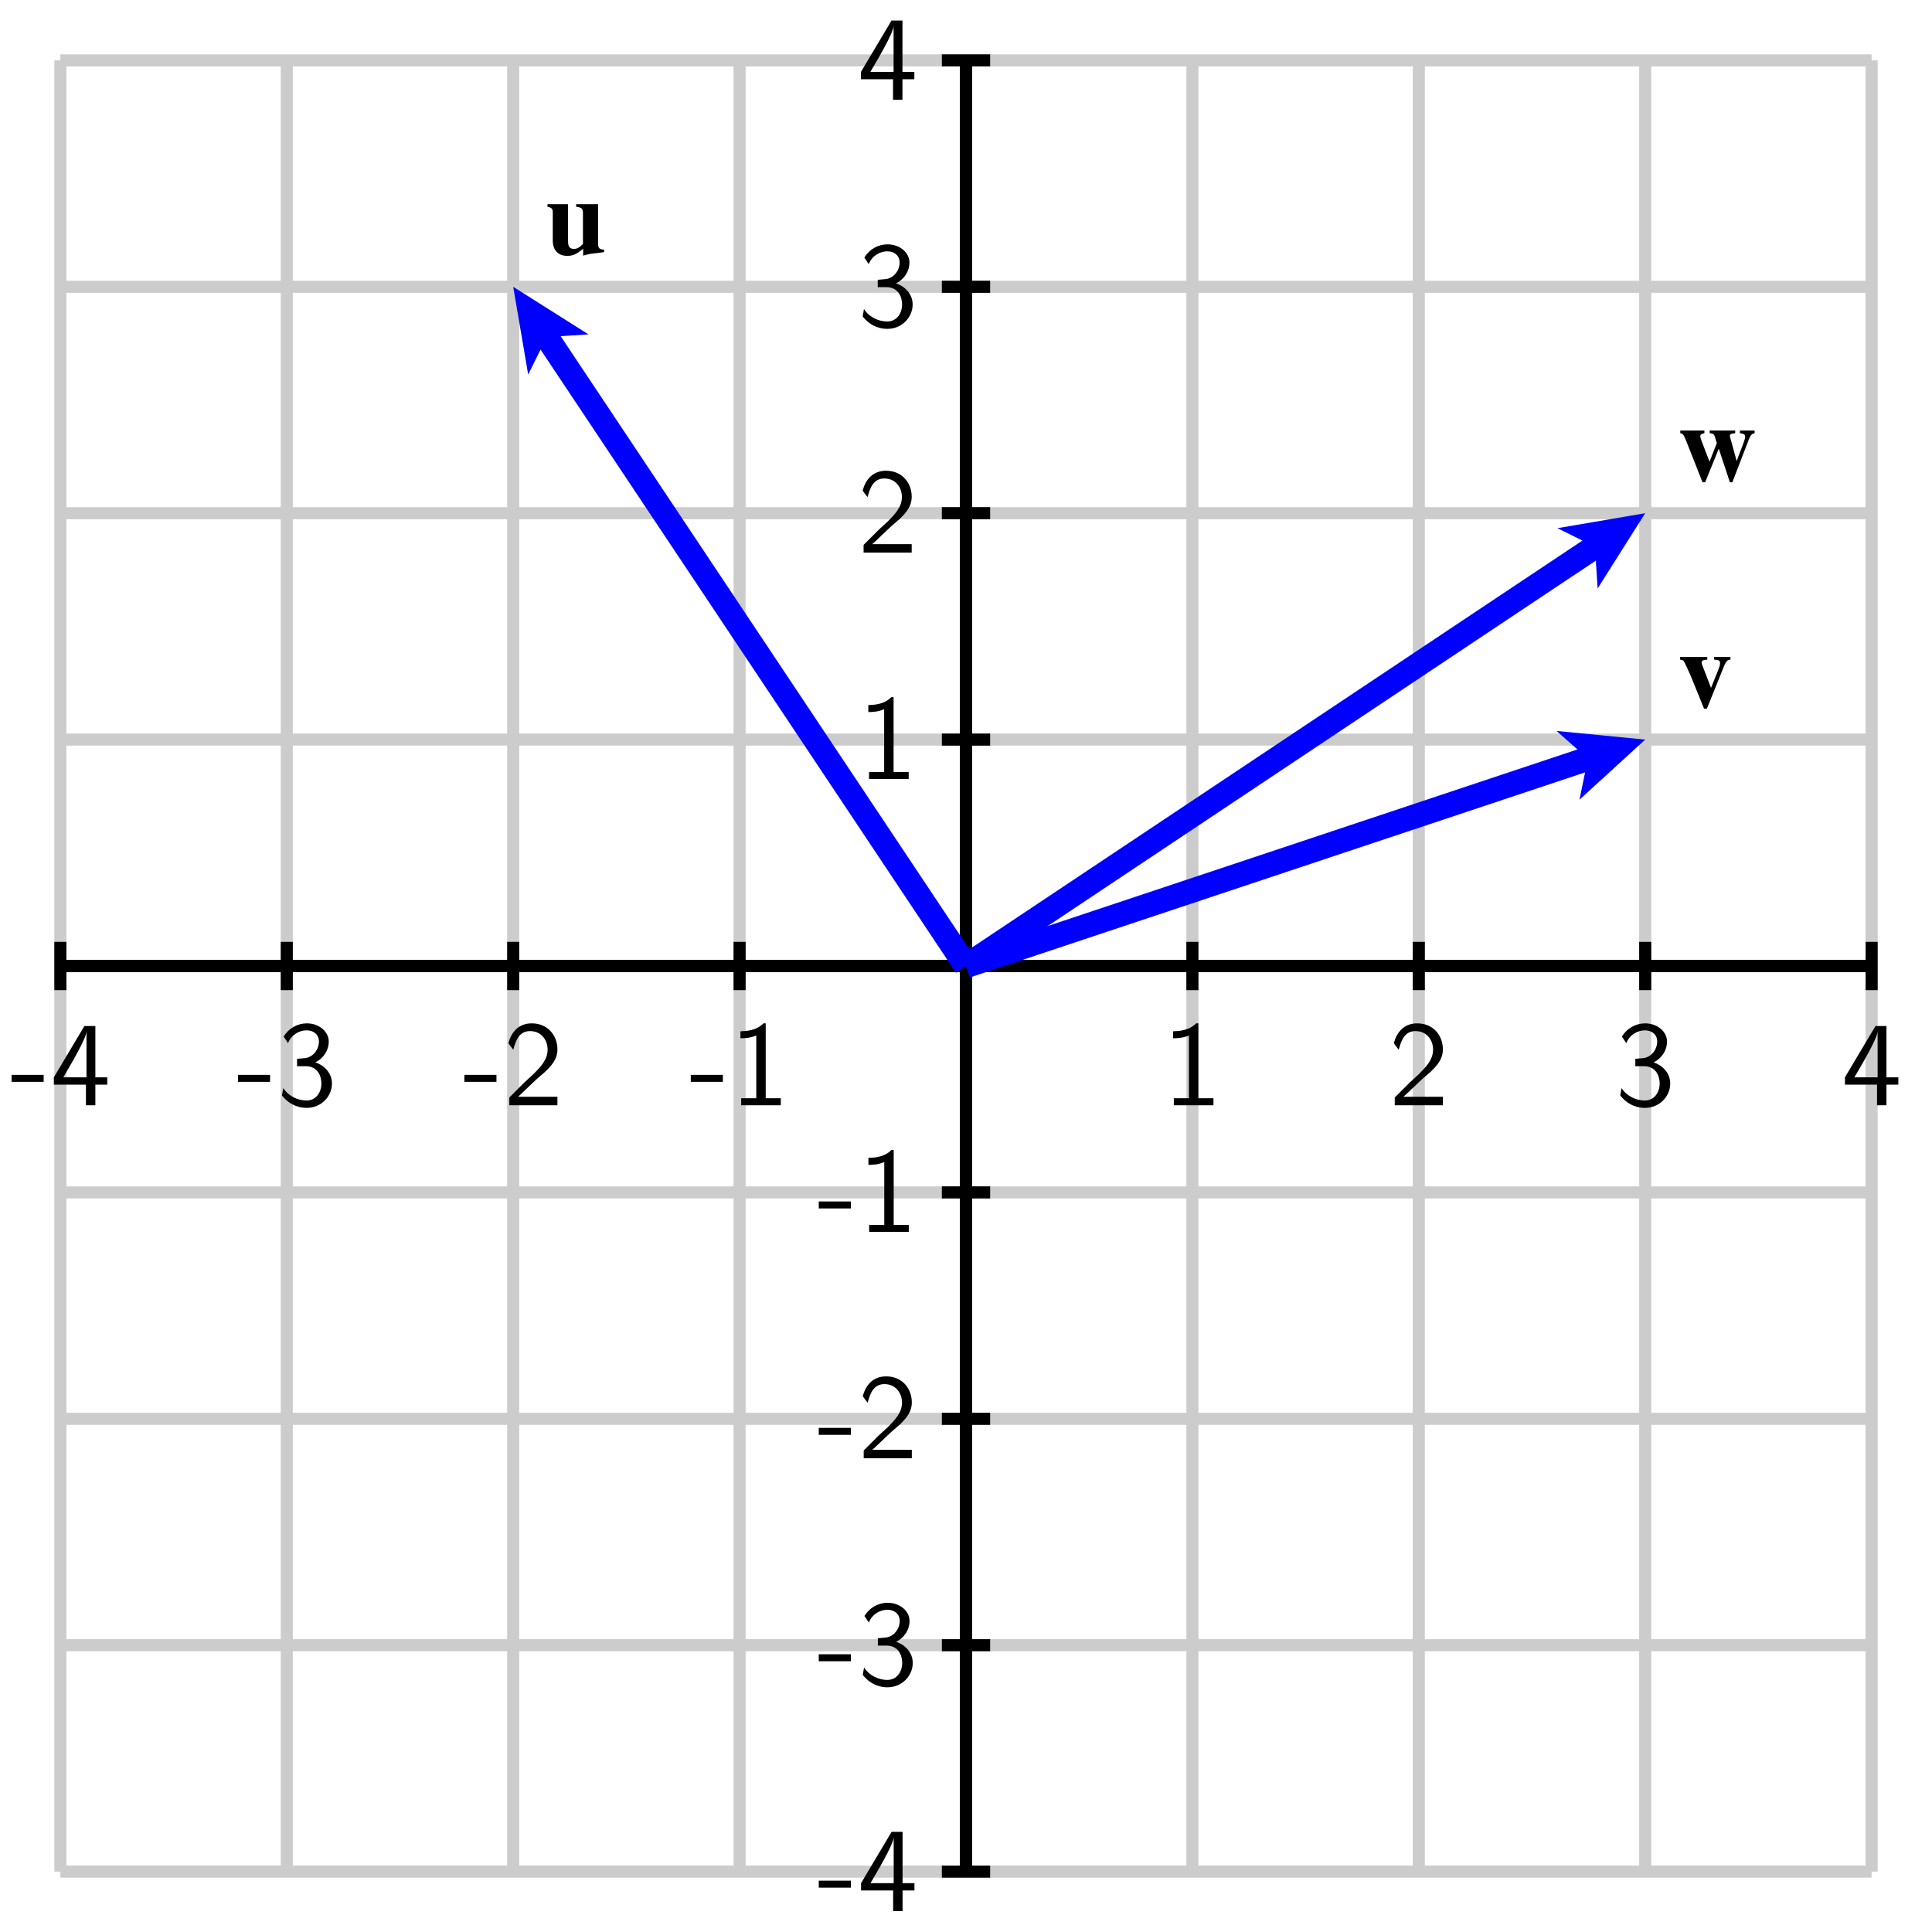
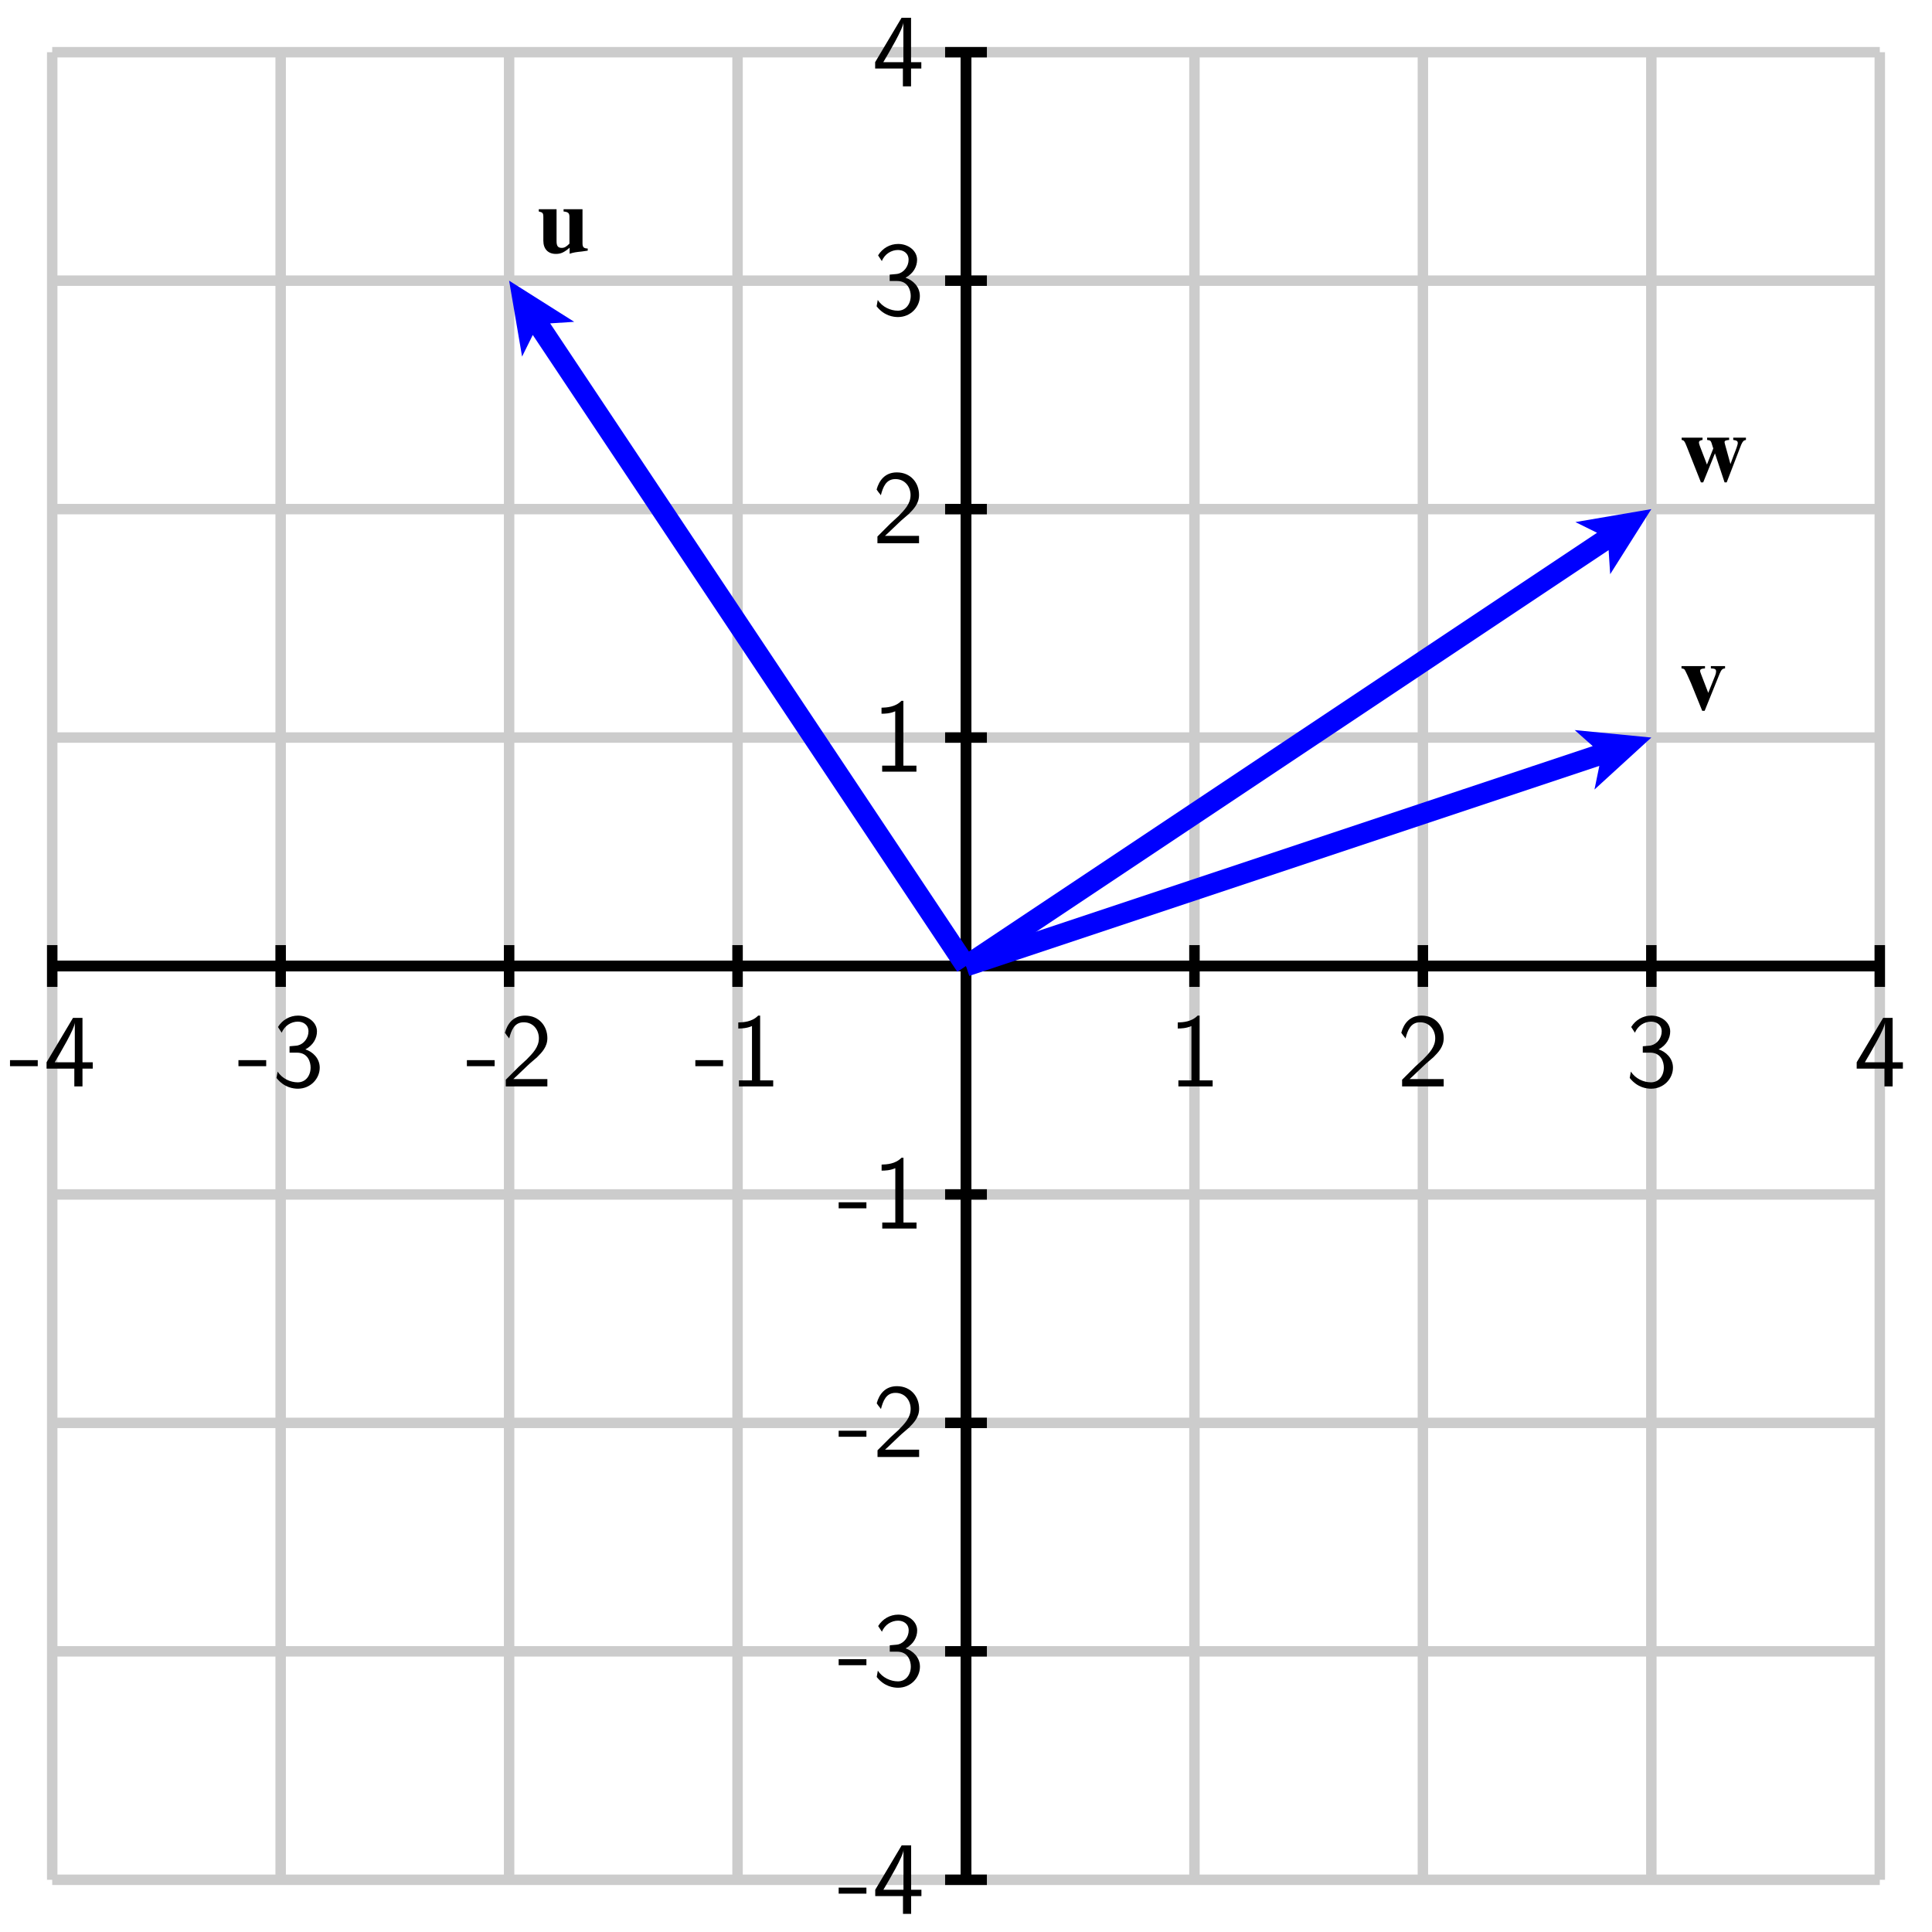
- <svg xmlns="http://www.w3.org/2000/svg" xmlns:xlink="http://www.w3.org/1999/xlink" width="160pt" height="160pt" viewBox="0 0 160 160" version="1.1">
+ <svg xmlns="http://www.w3.org/2000/svg" xmlns:xlink="http://www.w3.org/1999/xlink" width="185pt" height="185pt" viewBox="0 0 185 185" version="1.1">
  <defs>
    <g>
      <symbol overflow="visible" id="glyph0-0">
        <path style="stroke:none;" d="" />
      </symbol>
      <symbol overflow="visible" id="glyph0-1">
        <path style="stroke:none;" d="M 2.766 -1.938 L 2.766 -2.516 L 0.109 -2.516 L 0.109 -1.938 Z M 2.766 -1.938 " />
      </symbol>
      <symbol overflow="visible" id="glyph0-2">
        <path style="stroke:none;" d="M 3.719 -1.703 L 4.703 -1.703 L 4.703 -2.312 L 3.719 -2.312 L 3.719 -6.562 L 2.812 -6.562 L 0.281 -2.312 L 0.281 -1.703 L 2.938 -1.703 L 2.938 0 L 3.719 0 Z M 1.062 -2.312 C 1.578 -3.188 2.984 -5.547 2.984 -6.125 L 2.984 -2.312 Z M 1.062 -2.312 " />
      </symbol>
      <symbol overflow="visible" id="glyph0-3">
        <path style="stroke:none;" d="M 0.922 -5.141 C 1.203 -5.844 1.859 -6.203 2.469 -6.203 C 2.984 -6.203 3.484 -5.906 3.484 -5.266 C 3.484 -4.656 3.062 -4.062 2.453 -3.922 C 2.406 -3.906 2.375 -3.906 1.672 -3.844 L 1.672 -3.234 L 2.375 -3.234 C 3.453 -3.234 3.688 -2.312 3.688 -1.812 C 3.688 -1.031 3.219 -0.391 2.453 -0.391 C 1.766 -0.391 0.969 -0.734 0.531 -1.422 L 0.422 -0.812 C 1.156 0.125 2.062 0.219 2.469 0.219 C 3.688 0.219 4.562 -0.75 4.562 -1.797 C 4.562 -2.703 3.875 -3.328 3.188 -3.547 C 3.953 -3.953 4.297 -4.625 4.297 -5.266 C 4.297 -6.125 3.469 -6.781 2.484 -6.781 C 1.703 -6.781 0.984 -6.375 0.562 -5.688 Z M 0.922 -5.141 " />
      </symbol>
      <symbol overflow="visible" id="glyph0-4">
        <path style="stroke:none;" d="M 1.734 -1.875 L 0.5 -0.641 L 0.5 0 L 4.484 0 L 4.484 -0.703 L 2.672 -0.703 C 2.547 -0.703 2.438 -0.703 2.312 -0.703 L 1.219 -0.703 C 1.547 -0.984 2.297 -1.734 2.609 -2.016 C 2.797 -2.203 3.312 -2.625 3.5 -2.797 C 3.953 -3.25 4.484 -3.781 4.484 -4.625 C 4.484 -5.781 3.688 -6.781 2.359 -6.781 C 1.219 -6.781 0.656 -6 0.422 -5.141 C 0.547 -4.969 0.594 -4.906 0.609 -4.875 C 0.625 -4.859 0.734 -4.734 0.828 -4.594 C 1.031 -5.359 1.312 -6.141 2.219 -6.141 C 3.156 -6.141 3.672 -5.391 3.672 -4.609 C 3.672 -3.766 3.094 -3.188 2.516 -2.594 Z M 1.734 -1.875 " />
      </symbol>
      <symbol overflow="visible" id="glyph0-5">
        <path style="stroke:none;" d="M 2.984 -6.781 L 2.797 -6.781 C 2.203 -6.172 1.375 -6.141 0.891 -6.125 L 0.891 -5.547 C 1.219 -5.547 1.703 -5.562 2.203 -5.781 L 2.203 -0.578 L 0.953 -0.578 L 0.953 0 L 4.234 0 L 4.234 -0.578 L 2.984 -0.578 Z M 2.984 -6.781 " />
      </symbol>
      <symbol overflow="visible" id="glyph1-0">
        <path style="stroke:none;" d="" />
      </symbol>
      <symbol overflow="visible" id="glyph1-1">
        <path style="stroke:none;" d="M 4.359 -4.156 L 3 -4.156 L 3 -3.938 C 3.391 -3.922 3.5 -3.859 3.5 -3.641 C 3.5 -3.531 3.469 -3.391 3.406 -3.234 L 2.75 -1.594 L 2.047 -3.422 C 1.984 -3.594 1.969 -3.641 1.969 -3.703 C 1.969 -3.828 2.047 -3.891 2.281 -3.922 C 2.297 -3.922 2.359 -3.922 2.438 -3.938 L 2.438 -4.156 L 0.188 -4.156 L 0.188 -3.938 C 0.391 -3.906 0.453 -3.875 0.5 -3.797 C 0.516 -3.812 0.938 -2.906 1.094 -2.531 L 2.172 0.125 L 2.406 0.125 L 3.844 -3.438 C 4.016 -3.828 4.094 -3.906 4.359 -3.938 Z M 4.359 -4.156 " />
      </symbol>
      <symbol overflow="visible" id="glyph1-2">
        <path style="stroke:none;" d="M 6.359 -4.156 L 5.141 -4.156 L 5.141 -3.938 C 5.484 -3.891 5.578 -3.828 5.578 -3.625 C 5.578 -3.516 5.469 -3.172 5.188 -2.469 C 5.047 -2.109 4.984 -1.922 4.875 -1.625 C 4.781 -1.984 4.75 -2.094 4.562 -2.766 C 4.391 -3.391 4.312 -3.641 4.312 -3.719 C 4.312 -3.859 4.406 -3.906 4.75 -3.938 L 4.75 -4.156 L 2.641 -4.156 L 2.641 -3.938 C 3 -3.891 3 -3.891 3.172 -3.297 L 3.234 -3.125 L 2.625 -1.578 L 2.406 -2.156 C 2.328 -2.344 2.266 -2.516 2.219 -2.641 C 1.969 -3.281 1.859 -3.562 1.859 -3.688 C 1.859 -3.828 1.953 -3.891 2.203 -3.938 L 2.203 -4.156 L 0.203 -4.156 L 0.203 -3.938 C 0.438 -3.891 0.484 -3.828 0.719 -3.234 L 2.047 0.125 L 2.266 0.125 L 3.391 -2.656 L 4.312 0.125 L 4.516 0.125 L 5.906 -3.484 C 6.062 -3.812 6.125 -3.891 6.359 -3.938 Z M 6.359 -4.156 " />
      </symbol>
      <symbol overflow="visible" id="glyph1-3">
        <path style="stroke:none;" d="M 3.094 0.109 C 3.469 -0.016 3.688 -0.047 4.281 -0.109 L 4.828 -0.188 L 4.828 -0.391 C 4.438 -0.406 4.328 -0.516 4.328 -0.906 L 4.328 -4.156 L 2.516 -4.156 L 2.516 -3.938 C 2.969 -3.891 3.078 -3.781 3.078 -3.406 L 3.078 -0.859 C 2.781 -0.562 2.594 -0.453 2.344 -0.453 C 1.969 -0.453 1.844 -0.641 1.844 -1.094 L 1.844 -4.156 L 0.141 -4.156 L 0.141 -3.938 C 0.516 -3.859 0.578 -3.781 0.578 -3.406 L 0.578 -1.141 C 0.578 -0.344 1.031 0.125 1.781 0.125 C 2.25 0.125 2.562 -0.016 3.094 -0.469 Z M 3.094 0.109 " />
      </symbol>
    </g>
  </defs>
  <g id="surface1">
-     <path style="fill:none;stroke-width:10;stroke-linecap:butt;stroke-linejoin:miter;stroke:rgb(80.077%,80.077%,80.077%);stroke-opacity:1;stroke-miterlimit:10;" d="M 50 50 L 50 1550 M 237.5 50 L 237.5 1550 M 425 50 L 425 1550 M 612.5 50 L 612.5 1550 M 800 50 L 800 1550 M 987.5 50 L 987.5 1550 M 1175 50 L 1175 1550 M 1362.5 50 L 1362.5 1550 M 1550 50 L 1550 1550 M 50 50 L 1550 50 M 50 237.5 L 1550 237.5 M 50 425 L 1550 425 M 50 612.5 L 1550 612.5 M 50 800 L 1550 800 M 50 987.5 L 1550 987.5 M 50 1175 L 1550 1175 M 50 1362.5 L 1550 1362.5 M 50 1550 L 1550 1550 " transform="matrix(0.1,0,0,-0.1,0,160)" />
-     <path style="fill:none;stroke-width:10;stroke-linecap:butt;stroke-linejoin:miter;stroke:rgb(0%,0%,0%);stroke-opacity:1;stroke-miterlimit:10;" d="M 50 800 L 1550 800 M 800 50 L 800 1550 " transform="matrix(0.1,0,0,-0.1,0,160)" />
-     <path style="fill:none;stroke-width:10;stroke-linecap:butt;stroke-linejoin:miter;stroke:rgb(0%,0%,0%);stroke-opacity:1;stroke-miterlimit:10;" d="M 50 800 L 1550 800 M 800 50 L 800 1550 M 50 780 L 50 820 " transform="matrix(0.1,0,0,-0.1,0,160)" />
-     <path style="fill:none;stroke-width:10;stroke-linecap:butt;stroke-linejoin:miter;stroke:rgb(0%,0%,0%);stroke-opacity:1;stroke-miterlimit:10;" d="M 50 800 L 1550 800 M 800 50 L 800 1550 M 237.5 780 L 237.5 820 " transform="matrix(0.1,0,0,-0.1,0,160)" />
-     <path style="fill:none;stroke-width:10;stroke-linecap:butt;stroke-linejoin:miter;stroke:rgb(0%,0%,0%);stroke-opacity:1;stroke-miterlimit:10;" d="M 50 800 L 1550 800 M 800 50 L 800 1550 M 425 780 L 425 820 " transform="matrix(0.1,0,0,-0.1,0,160)" />
-     <path style="fill:none;stroke-width:10;stroke-linecap:butt;stroke-linejoin:miter;stroke:rgb(0%,0%,0%);stroke-opacity:1;stroke-miterlimit:10;" d="M 50 800 L 1550 800 M 800 50 L 800 1550 M 612.5 780 L 612.5 820 " transform="matrix(0.1,0,0,-0.1,0,160)" />
-     <path style="fill:none;stroke-width:10;stroke-linecap:butt;stroke-linejoin:miter;stroke:rgb(0%,0%,0%);stroke-opacity:1;stroke-miterlimit:10;" d="M 50 800 L 1550 800 M 800 50 L 800 1550 M 800 780 L 800 820 " transform="matrix(0.1,0,0,-0.1,0,160)" />
-     <path style="fill:none;stroke-width:10;stroke-linecap:butt;stroke-linejoin:miter;stroke:rgb(0%,0%,0%);stroke-opacity:1;stroke-miterlimit:10;" d="M 50 800 L 1550 800 M 800 50 L 800 1550 M 987.5 780 L 987.5 820 " transform="matrix(0.1,0,0,-0.1,0,160)" />
-     <path style="fill:none;stroke-width:10;stroke-linecap:butt;stroke-linejoin:miter;stroke:rgb(0%,0%,0%);stroke-opacity:1;stroke-miterlimit:10;" d="M 50 800 L 1550 800 M 800 50 L 800 1550 M 1175 780 L 1175 820 " transform="matrix(0.1,0,0,-0.1,0,160)" />
-     <path style="fill:none;stroke-width:10;stroke-linecap:butt;stroke-linejoin:miter;stroke:rgb(0%,0%,0%);stroke-opacity:1;stroke-miterlimit:10;" d="M 50 800 L 1550 800 M 800 50 L 800 1550 M 1362.5 780 L 1362.5 820 " transform="matrix(0.1,0,0,-0.1,0,160)" />
-     <path style="fill:none;stroke-width:10;stroke-linecap:butt;stroke-linejoin:miter;stroke:rgb(0%,0%,0%);stroke-opacity:1;stroke-miterlimit:10;" d="M 50 800 L 1550 800 M 800 50 L 800 1550 M 1550 780 L 1550 820 " transform="matrix(0.1,0,0,-0.1,0,160)" />
-     <path style="fill:none;stroke-width:10;stroke-linecap:butt;stroke-linejoin:miter;stroke:rgb(0%,0%,0%);stroke-opacity:1;stroke-miterlimit:10;" d="M 50 800 L 1550 800 M 800 50 L 800 1550 M 780 50 L 820 50 " transform="matrix(0.1,0,0,-0.1,0,160)" />
-     <path style="fill:none;stroke-width:10;stroke-linecap:butt;stroke-linejoin:miter;stroke:rgb(0%,0%,0%);stroke-opacity:1;stroke-miterlimit:10;" d="M 50 800 L 1550 800 M 800 50 L 800 1550 M 780 237.5 L 820 237.5 " transform="matrix(0.1,0,0,-0.1,0,160)" />
-     <path style="fill:none;stroke-width:10;stroke-linecap:butt;stroke-linejoin:miter;stroke:rgb(0%,0%,0%);stroke-opacity:1;stroke-miterlimit:10;" d="M 50 800 L 1550 800 M 800 50 L 800 1550 M 780 425 L 820 425 " transform="matrix(0.1,0,0,-0.1,0,160)" />
-     <path style="fill:none;stroke-width:10;stroke-linecap:butt;stroke-linejoin:miter;stroke:rgb(0%,0%,0%);stroke-opacity:1;stroke-miterlimit:10;" d="M 50 800 L 1550 800 M 800 50 L 800 1550 M 780 612.5 L 820 612.5 " transform="matrix(0.1,0,0,-0.1,0,160)" />
-     <path style="fill:none;stroke-width:10;stroke-linecap:butt;stroke-linejoin:miter;stroke:rgb(0%,0%,0%);stroke-opacity:1;stroke-miterlimit:10;" d="M 50 800 L 1550 800 M 800 50 L 800 1550 M 780 800 L 820 800 " transform="matrix(0.1,0,0,-0.1,0,160)" />
-     <path style="fill:none;stroke-width:10;stroke-linecap:butt;stroke-linejoin:miter;stroke:rgb(0%,0%,0%);stroke-opacity:1;stroke-miterlimit:10;" d="M 50 800 L 1550 800 M 800 50 L 800 1550 M 780 987.5 L 820 987.5 " transform="matrix(0.1,0,0,-0.1,0,160)" />
-     <path style="fill:none;stroke-width:10;stroke-linecap:butt;stroke-linejoin:miter;stroke:rgb(0%,0%,0%);stroke-opacity:1;stroke-miterlimit:10;" d="M 50 800 L 1550 800 M 800 50 L 800 1550 M 780 1175 L 820 1175 " transform="matrix(0.1,0,0,-0.1,0,160)" />
-     <path style="fill:none;stroke-width:10;stroke-linecap:butt;stroke-linejoin:miter;stroke:rgb(0%,0%,0%);stroke-opacity:1;stroke-miterlimit:10;" d="M 50 800 L 1550 800 M 800 50 L 800 1550 M 780 1362.5 L 820 1362.5 " transform="matrix(0.1,0,0,-0.1,0,160)" />
-     <path style="fill:none;stroke-width:10;stroke-linecap:butt;stroke-linejoin:miter;stroke:rgb(0%,0%,0%);stroke-opacity:1;stroke-miterlimit:10;" d="M 50 800 L 1550 800 M 800 50 L 800 1550 M 780 1550 L 820 1550 " transform="matrix(0.1,0,0,-0.1,0,160)" />
+     <path style="fill:none;stroke-width:10;stroke-linecap:butt;stroke-linejoin:miter;stroke:rgb(80.077%,80.077%,80.077%);stroke-opacity:1;stroke-miterlimit:10;" d="M 50 50 L 50 1800 M 268.75 50 L 268.75 1800 M 487.5 50 L 487.5 1800 M 706.25 50 L 706.25 1800 M 925 50 L 925 1800 M 1143.75 50 L 1143.75 1800 M 1362.5 50 L 1362.5 1800 M 1581.25 50 L 1581.25 1800 M 1800 50 L 1800 1800 M 50 50 L 1800 50 M 50 268.75 L 1800 268.75 M 50 487.5 L 1800 487.5 M 50 706.25 L 1800 706.25 M 50 925 L 1800 925 M 50 1143.75 L 1800 1143.75 M 50 1362.5 L 1800 1362.5 M 50 1581.25 L 1800 1581.25 M 50 1800 L 1800 1800 " transform="matrix(0.1,0,0,-0.1,0,185)" />
+     <path style="fill:none;stroke-width:10;stroke-linecap:butt;stroke-linejoin:miter;stroke:rgb(0%,0%,0%);stroke-opacity:1;stroke-miterlimit:10;" d="M 50 925 L 1800 925 M 925 50 L 925 1800 " transform="matrix(0.1,0,0,-0.1,0,185)" />
+     <path style="fill:none;stroke-width:10;stroke-linecap:butt;stroke-linejoin:miter;stroke:rgb(0%,0%,0%);stroke-opacity:1;stroke-miterlimit:10;" d="M 50 925 L 1800 925 M 925 50 L 925 1800 M 50 905 L 50 945 " transform="matrix(0.1,0,0,-0.1,0,185)" />
+     <path style="fill:none;stroke-width:10;stroke-linecap:butt;stroke-linejoin:miter;stroke:rgb(0%,0%,0%);stroke-opacity:1;stroke-miterlimit:10;" d="M 50 925 L 1800 925 M 925 50 L 925 1800 M 268.75 905 L 268.75 945 " transform="matrix(0.1,0,0,-0.1,0,185)" />
+     <path style="fill:none;stroke-width:10;stroke-linecap:butt;stroke-linejoin:miter;stroke:rgb(0%,0%,0%);stroke-opacity:1;stroke-miterlimit:10;" d="M 50 925 L 1800 925 M 925 50 L 925 1800 M 487.5 905 L 487.5 945 " transform="matrix(0.1,0,0,-0.1,0,185)" />
+     <path style="fill:none;stroke-width:10;stroke-linecap:butt;stroke-linejoin:miter;stroke:rgb(0%,0%,0%);stroke-opacity:1;stroke-miterlimit:10;" d="M 50 925 L 1800 925 M 925 50 L 925 1800 M 706.25 905 L 706.25 945 " transform="matrix(0.1,0,0,-0.1,0,185)" />
+     <path style="fill:none;stroke-width:10;stroke-linecap:butt;stroke-linejoin:miter;stroke:rgb(0%,0%,0%);stroke-opacity:1;stroke-miterlimit:10;" d="M 50 925 L 1800 925 M 925 50 L 925 1800 M 925 905 L 925 945 " transform="matrix(0.1,0,0,-0.1,0,185)" />
+     <path style="fill:none;stroke-width:10;stroke-linecap:butt;stroke-linejoin:miter;stroke:rgb(0%,0%,0%);stroke-opacity:1;stroke-miterlimit:10;" d="M 50 925 L 1800 925 M 925 50 L 925 1800 M 1143.75 905 L 1143.75 945 " transform="matrix(0.1,0,0,-0.1,0,185)" />
+     <path style="fill:none;stroke-width:10;stroke-linecap:butt;stroke-linejoin:miter;stroke:rgb(0%,0%,0%);stroke-opacity:1;stroke-miterlimit:10;" d="M 50 925 L 1800 925 M 925 50 L 925 1800 M 1362.5 905 L 1362.5 945 " transform="matrix(0.1,0,0,-0.1,0,185)" />
+     <path style="fill:none;stroke-width:10;stroke-linecap:butt;stroke-linejoin:miter;stroke:rgb(0%,0%,0%);stroke-opacity:1;stroke-miterlimit:10;" d="M 50 925 L 1800 925 M 925 50 L 925 1800 M 1581.25 905 L 1581.25 945 " transform="matrix(0.1,0,0,-0.1,0,185)" />
+     <path style="fill:none;stroke-width:10;stroke-linecap:butt;stroke-linejoin:miter;stroke:rgb(0%,0%,0%);stroke-opacity:1;stroke-miterlimit:10;" d="M 50 925 L 1800 925 M 925 50 L 925 1800 M 1800 905 L 1800 945 " transform="matrix(0.1,0,0,-0.1,0,185)" />
+     <path style="fill:none;stroke-width:10;stroke-linecap:butt;stroke-linejoin:miter;stroke:rgb(0%,0%,0%);stroke-opacity:1;stroke-miterlimit:10;" d="M 50 925 L 1800 925 M 925 50 L 925 1800 M 905 50 L 945 50 " transform="matrix(0.1,0,0,-0.1,0,185)" />
+     <path style="fill:none;stroke-width:10;stroke-linecap:butt;stroke-linejoin:miter;stroke:rgb(0%,0%,0%);stroke-opacity:1;stroke-miterlimit:10;" d="M 50 925 L 1800 925 M 925 50 L 925 1800 M 905 268.75 L 945 268.75 " transform="matrix(0.1,0,0,-0.1,0,185)" />
+     <path style="fill:none;stroke-width:10;stroke-linecap:butt;stroke-linejoin:miter;stroke:rgb(0%,0%,0%);stroke-opacity:1;stroke-miterlimit:10;" d="M 50 925 L 1800 925 M 925 50 L 925 1800 M 905 487.5 L 945 487.5 " transform="matrix(0.1,0,0,-0.1,0,185)" />
+     <path style="fill:none;stroke-width:10;stroke-linecap:butt;stroke-linejoin:miter;stroke:rgb(0%,0%,0%);stroke-opacity:1;stroke-miterlimit:10;" d="M 50 925 L 1800 925 M 925 50 L 925 1800 M 905 706.25 L 945 706.25 " transform="matrix(0.1,0,0,-0.1,0,185)" />
+     <path style="fill:none;stroke-width:10;stroke-linecap:butt;stroke-linejoin:miter;stroke:rgb(0%,0%,0%);stroke-opacity:1;stroke-miterlimit:10;" d="M 50 925 L 1800 925 M 925 50 L 925 1800 M 905 925 L 945 925 " transform="matrix(0.1,0,0,-0.1,0,185)" />
+     <path style="fill:none;stroke-width:10;stroke-linecap:butt;stroke-linejoin:miter;stroke:rgb(0%,0%,0%);stroke-opacity:1;stroke-miterlimit:10;" d="M 50 925 L 1800 925 M 925 50 L 925 1800 M 905 1143.75 L 945 1143.75 " transform="matrix(0.1,0,0,-0.1,0,185)" />
+     <path style="fill:none;stroke-width:10;stroke-linecap:butt;stroke-linejoin:miter;stroke:rgb(0%,0%,0%);stroke-opacity:1;stroke-miterlimit:10;" d="M 50 925 L 1800 925 M 925 50 L 925 1800 M 905 1362.5 L 945 1362.5 " transform="matrix(0.1,0,0,-0.1,0,185)" />
+     <path style="fill:none;stroke-width:10;stroke-linecap:butt;stroke-linejoin:miter;stroke:rgb(0%,0%,0%);stroke-opacity:1;stroke-miterlimit:10;" d="M 50 925 L 1800 925 M 925 50 L 925 1800 M 905 1581.25 L 945 1581.25 " transform="matrix(0.1,0,0,-0.1,0,185)" />
+     <path style="fill:none;stroke-width:10;stroke-linecap:butt;stroke-linejoin:miter;stroke:rgb(0%,0%,0%);stroke-opacity:1;stroke-miterlimit:10;" d="M 50 925 L 1800 925 M 925 50 L 925 1800 M 905 1800 L 945 1800 " transform="matrix(0.1,0,0,-0.1,0,185)" />
    <g style="fill:rgb(0%,0%,0%);fill-opacity:1;">
-       <use xlink:href="#glyph0-1" x="0.849" y="91.531" />
-       <use xlink:href="#glyph0-2" x="4.179" y="91.531" />
+       <use xlink:href="#glyph0-1" x="0.849" y="104.031" />
+       <use xlink:href="#glyph0-2" x="4.179" y="104.031" />
    </g>
    <g style="fill:rgb(0%,0%,0%);fill-opacity:1;">
-       <use xlink:href="#glyph0-1" x="19.599" y="91.531" />
-       <use xlink:href="#glyph0-3" x="22.929" y="91.531" />
+       <use xlink:href="#glyph0-1" x="22.724" y="104.031" />
+       <use xlink:href="#glyph0-3" x="26.054" y="104.031" />
    </g>
    <g style="fill:rgb(0%,0%,0%);fill-opacity:1;">
-       <use xlink:href="#glyph0-1" x="38.349" y="91.531" />
-       <use xlink:href="#glyph0-4" x="41.679" y="91.531" />
+       <use xlink:href="#glyph0-1" x="44.599" y="104.031" />
+       <use xlink:href="#glyph0-4" x="47.929" y="104.031" />
    </g>
    <g style="fill:rgb(0%,0%,0%);fill-opacity:1;">
-       <use xlink:href="#glyph0-1" x="57.099" y="91.531" />
-       <use xlink:href="#glyph0-5" x="60.429" y="91.531" />
+       <use xlink:href="#glyph0-1" x="66.474" y="104.031" />
+       <use xlink:href="#glyph0-5" x="69.804" y="104.031" />
    </g>
    <g style="fill:rgb(0%,0%,0%);fill-opacity:1;">
-       <use xlink:href="#glyph0-5" x="96.259" y="91.531" />
+       <use xlink:href="#glyph0-5" x="111.884" y="104.031" />
    </g>
    <g style="fill:rgb(0%,0%,0%);fill-opacity:1;">
-       <use xlink:href="#glyph0-4" x="115.009" y="91.531" />
+       <use xlink:href="#glyph0-4" x="133.759" y="104.031" />
    </g>
    <g style="fill:rgb(0%,0%,0%);fill-opacity:1;">
-       <use xlink:href="#glyph0-3" x="133.759" y="91.531" />
+       <use xlink:href="#glyph0-3" x="155.634" y="104.031" />
    </g>
    <g style="fill:rgb(0%,0%,0%);fill-opacity:1;">
-       <use xlink:href="#glyph0-2" x="152.509" y="91.531" />
+       <use xlink:href="#glyph0-2" x="177.509" y="104.031" />
    </g>
    <g style="fill:rgb(0%,0%,0%);fill-opacity:1;">
-       <use xlink:href="#glyph0-1" x="67.698" y="158.266" />
-       <use xlink:href="#glyph0-2" x="71.028" y="158.266" />
+       <use xlink:href="#glyph0-1" x="80.198" y="183.266" />
+       <use xlink:href="#glyph0-2" x="83.528" y="183.266" />
    </g>
    <g style="fill:rgb(0%,0%,0%);fill-opacity:1;">
-       <use xlink:href="#glyph0-1" x="67.698" y="139.516" />
-       <use xlink:href="#glyph0-3" x="71.028" y="139.516" />
+       <use xlink:href="#glyph0-1" x="80.198" y="161.391" />
+       <use xlink:href="#glyph0-3" x="83.528" y="161.391" />
    </g>
    <g style="fill:rgb(0%,0%,0%);fill-opacity:1;">
-       <use xlink:href="#glyph0-1" x="67.698" y="120.766" />
-       <use xlink:href="#glyph0-4" x="71.028" y="120.766" />
+       <use xlink:href="#glyph0-1" x="80.198" y="139.516" />
+       <use xlink:href="#glyph0-4" x="83.528" y="139.516" />
    </g>
    <g style="fill:rgb(0%,0%,0%);fill-opacity:1;">
-       <use xlink:href="#glyph0-1" x="67.698" y="102.016" />
-       <use xlink:href="#glyph0-5" x="71.028" y="102.016" />
+       <use xlink:href="#glyph0-1" x="80.198" y="117.641" />
+       <use xlink:href="#glyph0-5" x="83.528" y="117.641" />
    </g>
    <g style="fill:rgb(0%,0%,0%);fill-opacity:1;">
-       <use xlink:href="#glyph0-5" x="71.019" y="64.516" />
+       <use xlink:href="#glyph0-5" x="83.519" y="73.891" />
    </g>
    <g style="fill:rgb(0%,0%,0%);fill-opacity:1;">
-       <use xlink:href="#glyph0-4" x="71.019" y="45.766" />
+       <use xlink:href="#glyph0-4" x="83.519" y="52.016" />
    </g>
    <g style="fill:rgb(0%,0%,0%);fill-opacity:1;">
-       <use xlink:href="#glyph0-3" x="71.019" y="27.016" />
+       <use xlink:href="#glyph0-3" x="83.519" y="30.141" />
    </g>
    <g style="fill:rgb(0%,0%,0%);fill-opacity:1;">
-       <use xlink:href="#glyph0-2" x="71.019" y="8.266" />
+       <use xlink:href="#glyph0-2" x="83.519" y="8.266" />
    </g>
-     <path style=" stroke:none;fill-rule:nonzero;fill:rgb(0%,0%,100%);fill-opacity:1;" d="M 80.316 80.949 L 131.27 63.965 L 130.805 66.227 L 136.25 61.25 L 128.91 60.535 L 130.637 62.066 L 79.684 79.051 L 80.316 80.949 " />
-     <path style=" stroke:none;fill-rule:nonzero;fill:rgb(0%,0%,100%);fill-opacity:1;" d="M 80.555 80.832 L 132.16 46.43 L 132.309 48.734 L 136.25 42.5 L 128.98 43.742 L 131.051 44.766 L 79.445 79.168 L 80.555 80.832 " />
-     <path style=" stroke:none;fill-rule:nonzero;fill:rgb(0%,0%,100%);fill-opacity:1;" d="M 80.832 79.445 L 46.43 27.84 L 48.734 27.691 L 42.5 23.75 L 43.742 31.02 L 44.766 28.949 L 79.168 80.555 L 80.832 79.445 " />
+     <path style=" stroke:none;fill-rule:nonzero;fill:rgb(0%,0%,100%);fill-opacity:1;" d="M 92.816 93.449 L 153.145 73.34 L 152.68 75.602 L 158.125 70.625 L 150.785 69.91 L 152.512 71.441 L 92.184 91.551 L 92.816 93.449 " />
+     <path style=" stroke:none;fill-rule:nonzero;fill:rgb(0%,0%,100%);fill-opacity:1;" d="M 93.055 93.332 L 154.035 52.68 L 154.184 54.984 L 158.125 48.75 L 150.855 49.992 L 152.926 51.016 L 91.945 91.668 L 93.055 93.332 " />
+     <path style=" stroke:none;fill-rule:nonzero;fill:rgb(0%,0%,100%);fill-opacity:1;" d="M 93.332 91.945 L 52.68 30.965 L 54.984 30.816 L 48.75 26.875 L 49.992 34.145 L 51.016 32.074 L 91.668 93.055 L 93.332 91.945 " />
    <g style="fill:rgb(0%,0%,0%);fill-opacity:1;">
-       <use xlink:href="#glyph1-1" x="138.95" y="58.564" />
+       <use xlink:href="#glyph1-1" x="160.825" y="67.939" />
    </g>
    <g style="fill:rgb(0%,0%,0%);fill-opacity:1;">
-       <use xlink:href="#glyph1-2" x="138.95" y="39.814" />
+       <use xlink:href="#glyph1-2" x="160.825" y="46.064" />
    </g>
    <g style="fill:rgb(0%,0%,0%);fill-opacity:1;">
-       <use xlink:href="#glyph1-3" x="45.2" y="21.064" />
+       <use xlink:href="#glyph1-3" x="51.45" y="24.189" />
    </g>
  </g>
</svg>
